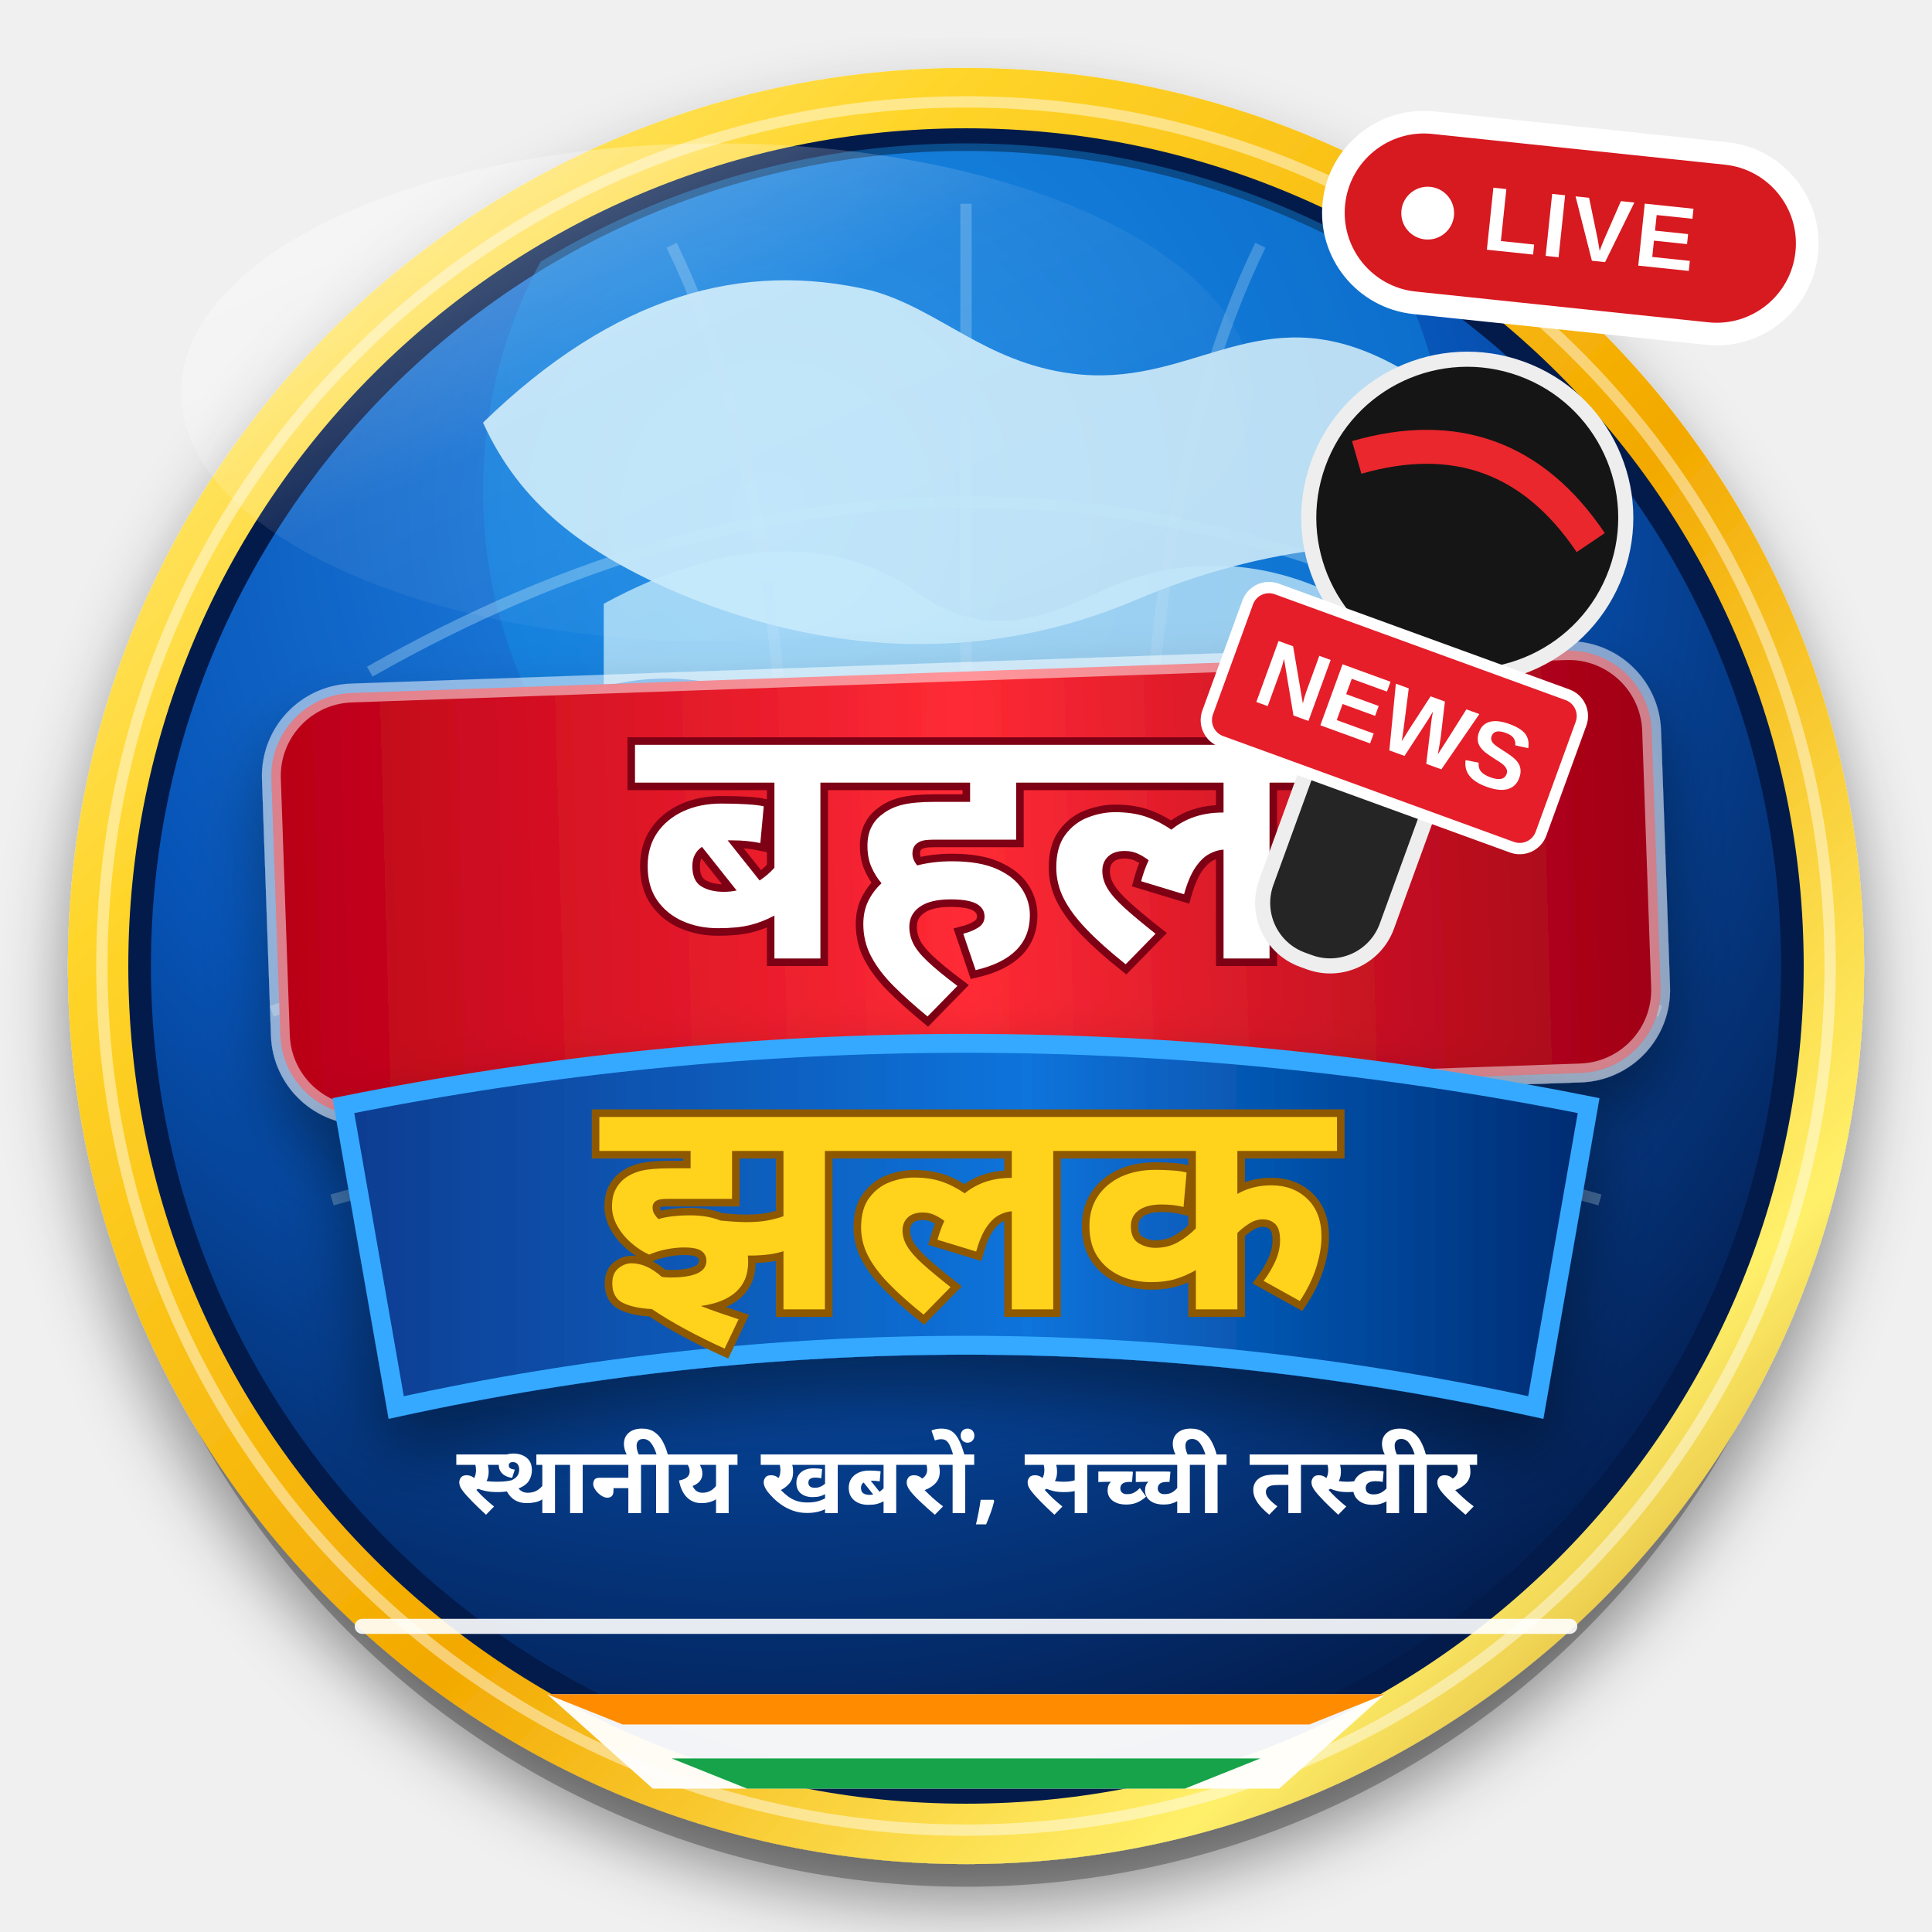
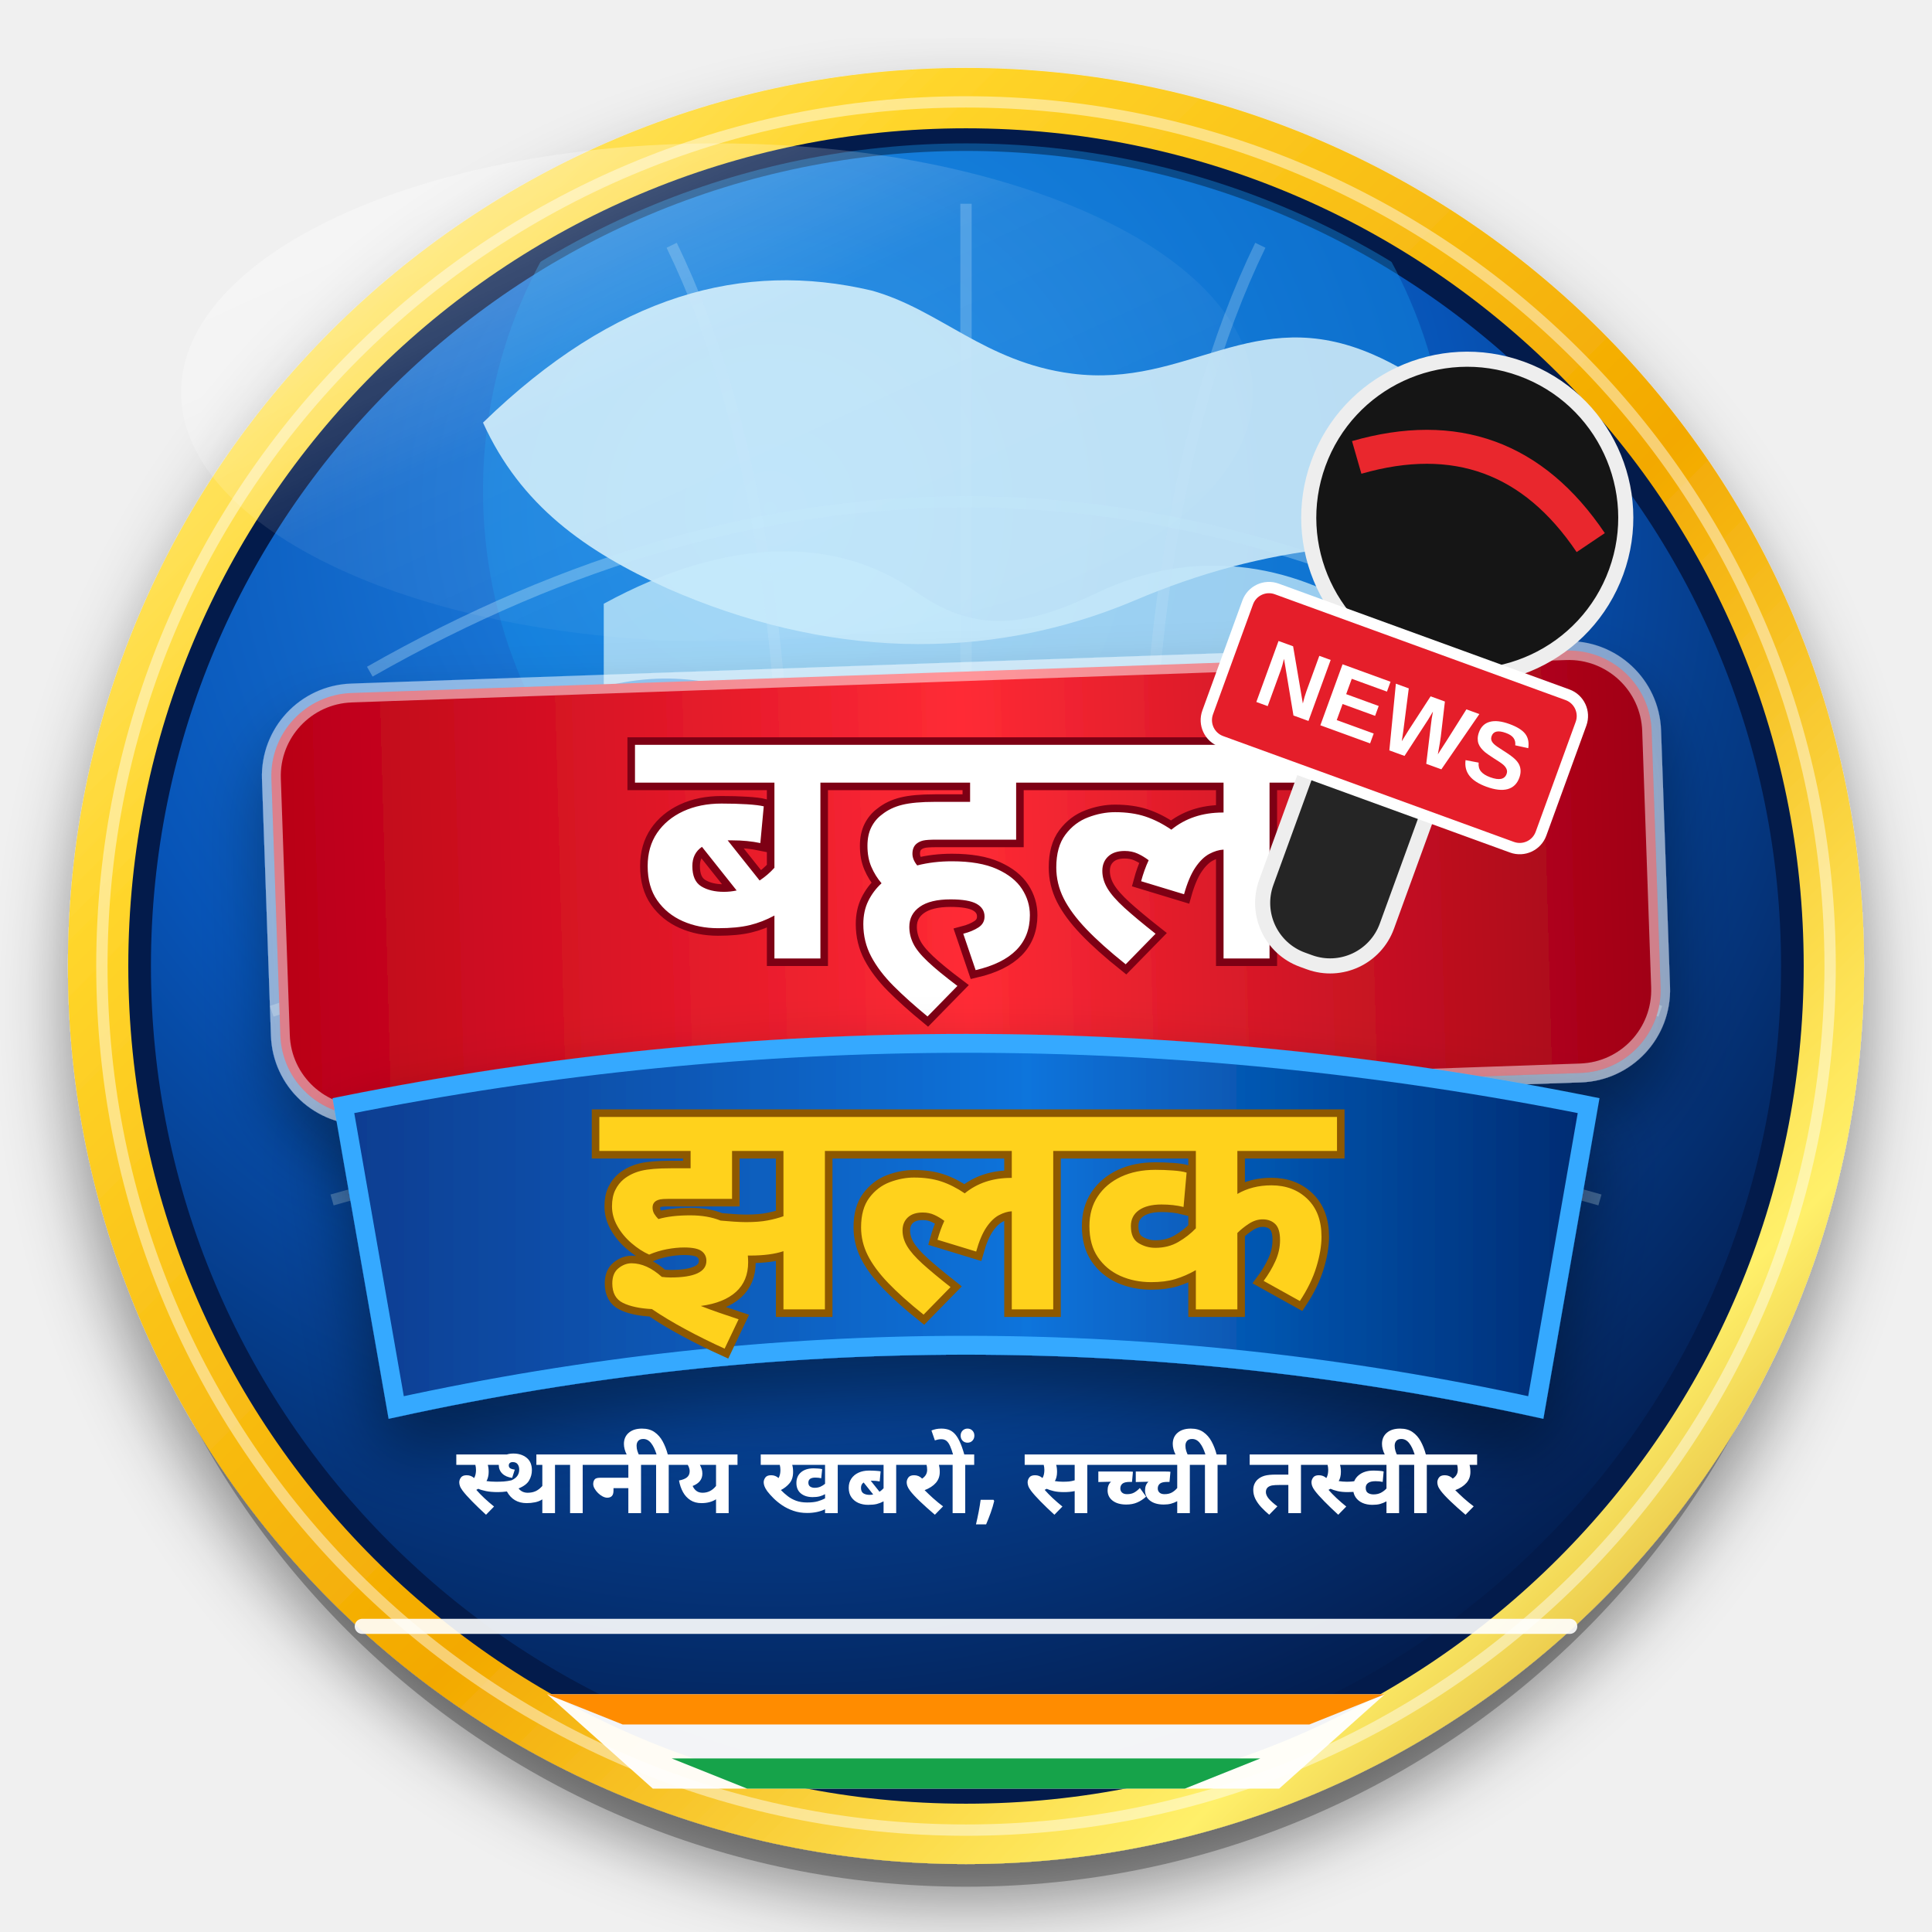
<svg xmlns="http://www.w3.org/2000/svg" viewBox="0 0 512 512" role="img" aria-labelledby="title desc">
  <defs>
    <radialGradient id="bg" cx="38%" cy="22%" r="82%">
      <stop offset="0" stop-color="#2389e8" />
      <stop offset=".52" stop-color="#0754b7" />
      <stop offset="1" stop-color="#031b4b" />
    </radialGradient>
    <linearGradient id="gold" x1="0" y1="0" x2="1" y2="1">
      <stop stop-color="#fff7a8" />
      <stop offset=".25" stop-color="#ffd52a" />
      <stop offset=".55" stop-color="#f3a900" />
      <stop offset=".8" stop-color="#fff06a" />
      <stop offset="1" stop-color="#b86a00" />
    </linearGradient>
    <linearGradient id="red" x1="0" x2="1">
      <stop stop-color="#b90018" />
      <stop offset=".5" stop-color="#ff2b35" />
      <stop offset="1" stop-color="#a00016" />
    </linearGradient>
    <linearGradient id="blue" x1="0" x2="1">
      <stop stop-color="#083d91" />
      <stop offset=".55" stop-color="#0874dc" />
      <stop offset="1" stop-color="#042b72" />
    </linearGradient>
    <linearGradient id="shine" x1="0" y1="0" x2="1" y2="1">
      <stop stop-color="#fff" stop-opacity=".55" />
      <stop offset=".45" stop-color="#fff" stop-opacity=".08" />
      <stop offset="1" stop-color="#fff" stop-opacity="0" />
    </linearGradient>
    <filter id="shadow" x="-30%" y="-30%" width="160%" height="160%">
      <feDropShadow dx="0" dy="10" stdDeviation="9" flood-opacity=".42" />
    </filter>
    <clipPath id="inner">
      <circle cx="256" cy="256" r="218" />
    </clipPath>
  </defs>
  <circle cx="256" cy="268" r="232" fill="#000" opacity=".28" />
  <circle cx="256" cy="256" r="238" fill="url(#gold)" filter="url(#shadow)" />
  <circle cx="256" cy="256" r="222" fill="#031b4b" />
  <circle cx="256" cy="256" r="216" fill="url(#bg)" />
  <g clip-path="url(#inner)" opacity=".88">
    <circle cx="256" cy="130" r="128" fill="#1494e8" opacity=".45" />
    <path d="M128 112c35-34 69-43 103-35 18 5 30 19 53 22 31 4 48-19 80-5 23 10 38 31 52 54-47-8-82-3-115 11-40 17-83 15-124-3-22-10-39-22-49-44z" fill="#e7fbff" opacity=".9" />
    <path d="M160 160c33-18 62-18 83-3 17 12 31 8 48 0 25-12 51-8 72 6l-8 22c-29-7-49-2-72 9-25 12-48 8-70-4-17-9-34-13-53-8z" fill="#d8f7ff" opacity=".78" />
    <path d="M98 178Q256 88 414 178M78 220Q256 140 434 220M72 268Q256 205 440 268M88 318Q256 270 424 318" fill="none" stroke="#d8f5ff" stroke-opacity=".35" stroke-width="3" />
    <path d="M256 54v222M178 65q35 72 30 205M334 65q-35 72-30 205" fill="none" stroke="#d8f5ff" stroke-opacity=".28" stroke-width="3" />
  </g>
  <ellipse cx="190" cy="104" rx="142" ry="66" fill="url(#shine)" opacity=".85" />
  <rect x="73" y="178" width="366" height="112" rx="22" fill="url(#red)" stroke="#fff" stroke-opacity=".5" stroke-width="5" transform="rotate(-2 256 234)" filter="url(#shadow)" />
  <text x="256" y="254" text-anchor="middle" font-family="Noto Sans Devanagari, Mangal, sans-serif" font-size="91" font-weight="900" fill="#fff" stroke="#7d0014" stroke-width="4" paint-order="stroke">बहल</text>
  <path d="M91 293Q256 260 421 293L407 373Q256 340 105 373Z" fill="url(#blue)" stroke="#35a9ff" stroke-width="5" filter="url(#shadow)" />
  <text x="256" y="347" text-anchor="middle" font-family="Noto Sans Devanagari, Mangal, sans-serif" font-size="82" font-weight="900" fill="#ffd21c" stroke="#8d5800" stroke-width="4" paint-order="stroke">झलक</text>
  <g transform="translate(382 156) rotate(20)">
    <rect x="-17" y="0" width="34" height="105" rx="16" fill="#252525" stroke="#eee" stroke-width="4" />
    <circle cx="0" cy="-20" r="42" fill="#151515" stroke="#eee" stroke-width="4" />
    <path d="M-33-25Q0-49 33-25" fill="none" stroke="#e9272d" stroke-width="9" />
    <rect x="-47" y="15" width="94" height="43" rx="6" fill="#e51e2a" stroke="#fff" stroke-width="3" />
    <text x="0" y="45" text-anchor="middle" font-family="Arial,sans-serif" font-size="25" font-weight="900" fill="#fff">NEWS</text>
  </g>
  <text x="256" y="401" text-anchor="middle" font-family="Noto Sans Devanagari, Mangal, sans-serif" font-size="25" font-weight="800" fill="#fff">स्थानीय खबरों, सच्ची तस्वीर</text>
  <path d="M96 431H416" stroke="#fff" stroke-width="4" stroke-linecap="round" opacity=".9" />
  <path d="M145 449h222l-28 25H173z" fill="#fff" opacity=".95" />
  <path d="M145 449h222l-20 8H165z" fill="#ff8c00" />
  <path d="M178 466h156l-20 8H198z" fill="#16a34a" />
  <circle cx="256" cy="256" r="229" fill="none" stroke="#fff" stroke-opacity=".45" stroke-width="3" />
-   <g aria-label="LIVE" transform="translate(356 30) rotate(6)">
-     <rect x="0" y="0" width="126" height="48" rx="24" fill="#d71920" stroke="#fff" stroke-width="6" />
-     <circle cx="25" cy="24" r="7" fill="#fff" />
-     <text x="40" y="32" font-family="Arial, sans-serif" font-size="24" font-weight="800" fill="#fff" letter-spacing="1">LIVE</text>
-   </g>
</svg>
